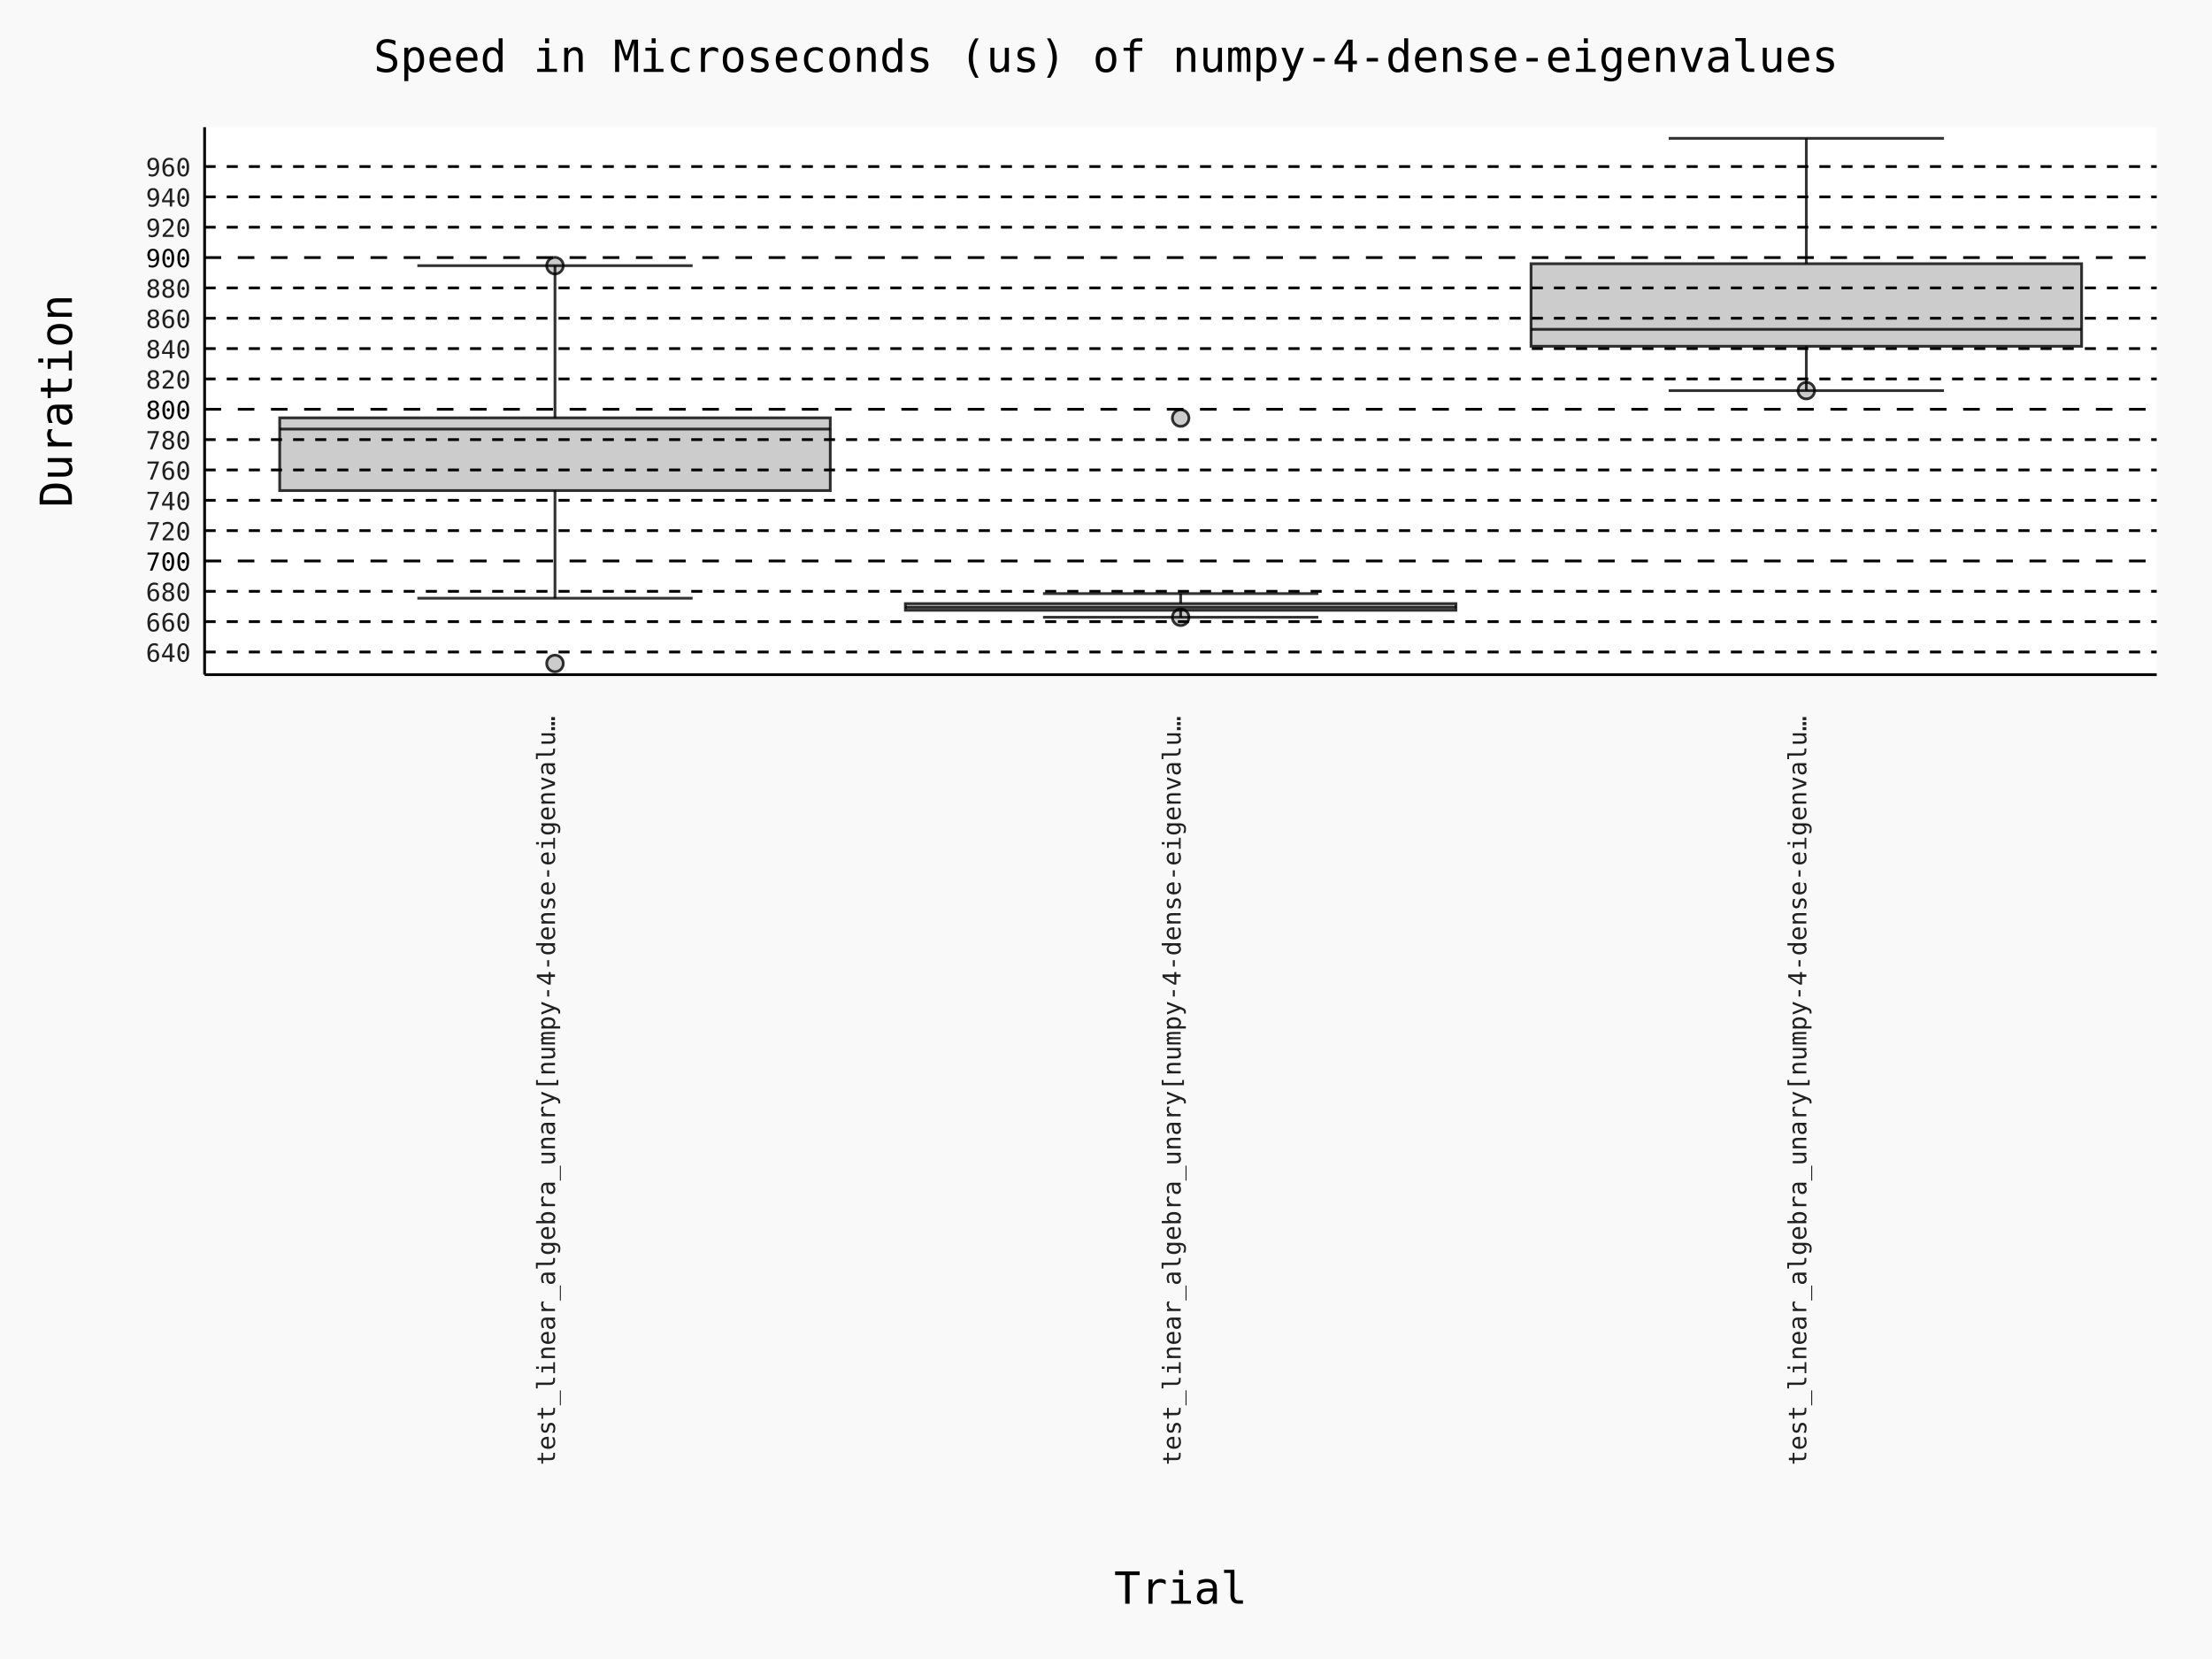
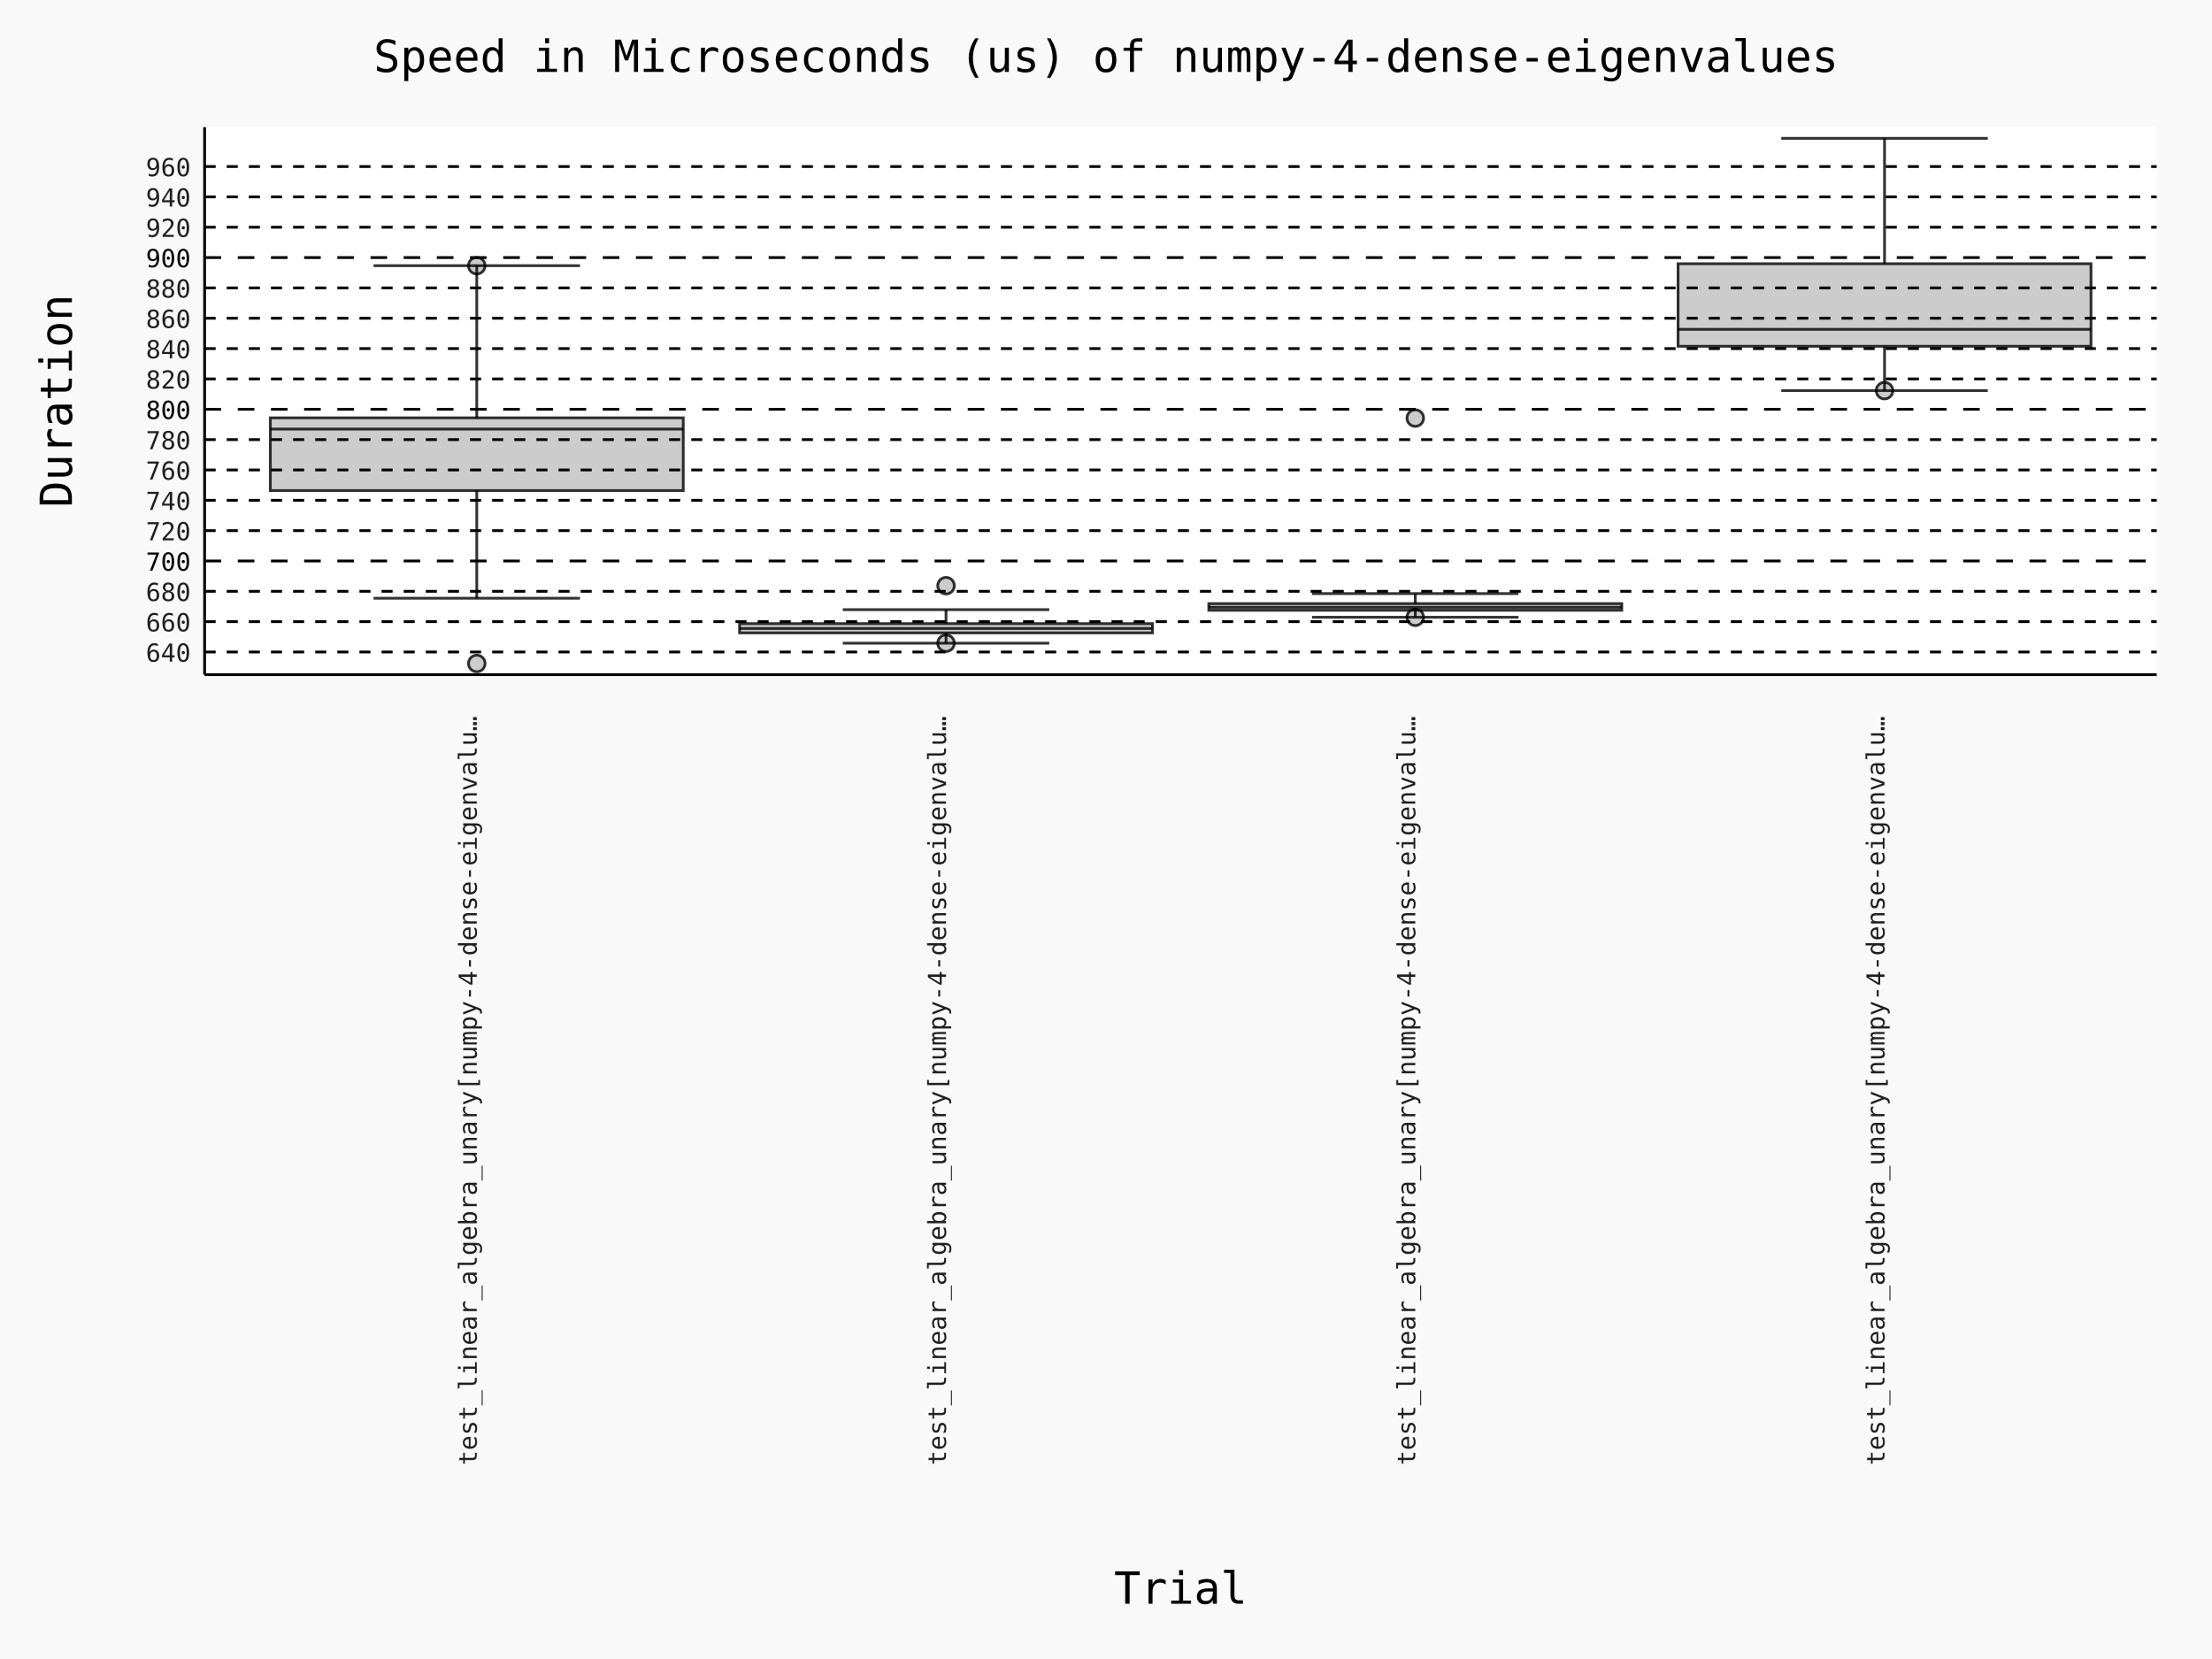
- <svg xmlns="http://www.w3.org/2000/svg" id="chart-c63e9d6b-fcba-409c-8616-4ccd63e39ff2" class="pygal-chart" viewBox="0 0 800 600">
+ <svg xmlns="http://www.w3.org/2000/svg" id="chart-5cdce10c-6504-4b0d-adee-adbab6162734" class="pygal-chart" viewBox="0 0 800 600">
  <defs>
-     <style type="text/css">#chart-c63e9d6b-fcba-409c-8616-4ccd63e39ff2{-webkit-user-select:none;-webkit-font-smoothing:antialiased;font-family:Consolas,"Deja Vu Sans Mono","Bitstream Vera Sans Mono","Courier New",monospace}#chart-c63e9d6b-fcba-409c-8616-4ccd63e39ff2 .title{font-family:Consolas,"Deja Vu Sans Mono","Bitstream Vera Sans Mono","Courier New",monospace;font-size:16px}#chart-c63e9d6b-fcba-409c-8616-4ccd63e39ff2 .legends .legend text{font-family:Consolas,"Deja Vu Sans Mono","Bitstream Vera Sans Mono","Courier New",monospace;font-size:14px}#chart-c63e9d6b-fcba-409c-8616-4ccd63e39ff2 .axis text{font-family:Consolas,"Deja Vu Sans Mono","Bitstream Vera Sans Mono","Courier New",monospace;font-size:10px}#chart-c63e9d6b-fcba-409c-8616-4ccd63e39ff2 .axis text.major{font-family:Consolas,"Deja Vu Sans Mono","Bitstream Vera Sans Mono","Courier New",monospace;font-size:10px}#chart-c63e9d6b-fcba-409c-8616-4ccd63e39ff2 .text-overlay text.value{font-family:Consolas,"Deja Vu Sans Mono","Bitstream Vera Sans Mono","Courier New",monospace;font-size:16px}#chart-c63e9d6b-fcba-409c-8616-4ccd63e39ff2 .text-overlay text.label{font-family:Consolas,"Deja Vu Sans Mono","Bitstream Vera Sans Mono","Courier New",monospace;font-size:10px}#chart-c63e9d6b-fcba-409c-8616-4ccd63e39ff2 .tooltip{font-family:Consolas,"Deja Vu Sans Mono","Bitstream Vera Sans Mono","Courier New",monospace;font-size:14px}#chart-c63e9d6b-fcba-409c-8616-4ccd63e39ff2 text.no_data{font-family:Consolas,"Deja Vu Sans Mono","Bitstream Vera Sans Mono","Courier New",monospace;font-size:64px}
- #chart-c63e9d6b-fcba-409c-8616-4ccd63e39ff2{background-color:rgba(249,249,249,1)}#chart-c63e9d6b-fcba-409c-8616-4ccd63e39ff2 path,#chart-c63e9d6b-fcba-409c-8616-4ccd63e39ff2 line,#chart-c63e9d6b-fcba-409c-8616-4ccd63e39ff2 rect,#chart-c63e9d6b-fcba-409c-8616-4ccd63e39ff2 circle{-webkit-transition:150ms;-moz-transition:150ms;transition:150ms}#chart-c63e9d6b-fcba-409c-8616-4ccd63e39ff2 .graph &gt; .background{fill:rgba(249,249,249,1)}#chart-c63e9d6b-fcba-409c-8616-4ccd63e39ff2 .plot &gt; .background{fill:rgba(255,255,255,1)}#chart-c63e9d6b-fcba-409c-8616-4ccd63e39ff2 .graph{fill:rgba(0,0,0,.87)}#chart-c63e9d6b-fcba-409c-8616-4ccd63e39ff2 text.no_data{fill:rgba(0,0,0,1)}#chart-c63e9d6b-fcba-409c-8616-4ccd63e39ff2 .title{fill:rgba(0,0,0,1)}#chart-c63e9d6b-fcba-409c-8616-4ccd63e39ff2 .legends .legend text{fill:rgba(0,0,0,.87)}#chart-c63e9d6b-fcba-409c-8616-4ccd63e39ff2 .legends .legend:hover text{fill:rgba(0,0,0,1)}#chart-c63e9d6b-fcba-409c-8616-4ccd63e39ff2 .axis .line{stroke:rgba(0,0,0,1)}#chart-c63e9d6b-fcba-409c-8616-4ccd63e39ff2 .axis .guide.line{stroke:rgba(0,0,0,.54)}#chart-c63e9d6b-fcba-409c-8616-4ccd63e39ff2 .axis .major.line{stroke:rgba(0,0,0,.87)}#chart-c63e9d6b-fcba-409c-8616-4ccd63e39ff2 .axis text.major{fill:rgba(0,0,0,1)}#chart-c63e9d6b-fcba-409c-8616-4ccd63e39ff2 .axis.y .guides:hover .guide.line,#chart-c63e9d6b-fcba-409c-8616-4ccd63e39ff2 .line-graph .axis.x .guides:hover .guide.line,#chart-c63e9d6b-fcba-409c-8616-4ccd63e39ff2 .stackedline-graph .axis.x .guides:hover .guide.line,#chart-c63e9d6b-fcba-409c-8616-4ccd63e39ff2 .xy-graph .axis.x .guides:hover .guide.line{stroke:rgba(0,0,0,1)}#chart-c63e9d6b-fcba-409c-8616-4ccd63e39ff2 .axis .guides:hover text{fill:rgba(0,0,0,1)}#chart-c63e9d6b-fcba-409c-8616-4ccd63e39ff2 .reactive{fill-opacity:.7;stroke-opacity:.8;stroke-width:1}#chart-c63e9d6b-fcba-409c-8616-4ccd63e39ff2 .ci{stroke:rgba(0,0,0,.87)}#chart-c63e9d6b-fcba-409c-8616-4ccd63e39ff2 .reactive.active,#chart-c63e9d6b-fcba-409c-8616-4ccd63e39ff2 .active .reactive{fill-opacity:.8;stroke-opacity:.9;stroke-width:4}#chart-c63e9d6b-fcba-409c-8616-4ccd63e39ff2 .ci .reactive.active{stroke-width:1.5}#chart-c63e9d6b-fcba-409c-8616-4ccd63e39ff2 .series text{fill:rgba(0,0,0,1)}#chart-c63e9d6b-fcba-409c-8616-4ccd63e39ff2 .tooltip rect{fill:rgba(255,255,255,1);stroke:rgba(0,0,0,1);-webkit-transition:opacity 150ms;-moz-transition:opacity 150ms;transition:opacity 150ms}#chart-c63e9d6b-fcba-409c-8616-4ccd63e39ff2 .tooltip .label{fill:rgba(0,0,0,.87)}#chart-c63e9d6b-fcba-409c-8616-4ccd63e39ff2 .tooltip .label{fill:rgba(0,0,0,.87)}#chart-c63e9d6b-fcba-409c-8616-4ccd63e39ff2 .tooltip .legend{font-size:.8em;fill:rgba(0,0,0,.54)}#chart-c63e9d6b-fcba-409c-8616-4ccd63e39ff2 .tooltip .x_label{font-size:.6em;fill:rgba(0,0,0,1)}#chart-c63e9d6b-fcba-409c-8616-4ccd63e39ff2 .tooltip .xlink{font-size:.5em;text-decoration:underline}#chart-c63e9d6b-fcba-409c-8616-4ccd63e39ff2 .tooltip .value{font-size:1.5em}#chart-c63e9d6b-fcba-409c-8616-4ccd63e39ff2 .bound{font-size:.5em}#chart-c63e9d6b-fcba-409c-8616-4ccd63e39ff2 .max-value{font-size:.75em;fill:rgba(0,0,0,.54)}#chart-c63e9d6b-fcba-409c-8616-4ccd63e39ff2 .map-element{fill:rgba(255,255,255,1);stroke:rgba(0,0,0,.54) !important}#chart-c63e9d6b-fcba-409c-8616-4ccd63e39ff2 .map-element .reactive{fill-opacity:inherit;stroke-opacity:inherit}#chart-c63e9d6b-fcba-409c-8616-4ccd63e39ff2 .color-0,#chart-c63e9d6b-fcba-409c-8616-4ccd63e39ff2 .color-0 a:visited{stroke:#000000;fill:#000000}#chart-c63e9d6b-fcba-409c-8616-4ccd63e39ff2 .color-1,#chart-c63e9d6b-fcba-409c-8616-4ccd63e39ff2 .color-1 a:visited{stroke:#000000;fill:#000000}#chart-c63e9d6b-fcba-409c-8616-4ccd63e39ff2 .color-2,#chart-c63e9d6b-fcba-409c-8616-4ccd63e39ff2 .color-2 a:visited{stroke:#000000;fill:#000000}#chart-c63e9d6b-fcba-409c-8616-4ccd63e39ff2 .text-overlay .color-0 text{fill:white}#chart-c63e9d6b-fcba-409c-8616-4ccd63e39ff2 .text-overlay .color-1 text{fill:white}#chart-c63e9d6b-fcba-409c-8616-4ccd63e39ff2 .text-overlay .color-2 text{fill:white}
- #chart-c63e9d6b-fcba-409c-8616-4ccd63e39ff2 text.no_data{text-anchor:middle}#chart-c63e9d6b-fcba-409c-8616-4ccd63e39ff2 .guide.line{fill:none}#chart-c63e9d6b-fcba-409c-8616-4ccd63e39ff2 .centered{text-anchor:middle}#chart-c63e9d6b-fcba-409c-8616-4ccd63e39ff2 .title{text-anchor:middle}#chart-c63e9d6b-fcba-409c-8616-4ccd63e39ff2 .legends .legend text{fill-opacity:1}#chart-c63e9d6b-fcba-409c-8616-4ccd63e39ff2 .axis.x text{text-anchor:middle}#chart-c63e9d6b-fcba-409c-8616-4ccd63e39ff2 .axis.x:not(.web) text[transform]{text-anchor:start}#chart-c63e9d6b-fcba-409c-8616-4ccd63e39ff2 .axis.x:not(.web) text[transform].backwards{text-anchor:end}#chart-c63e9d6b-fcba-409c-8616-4ccd63e39ff2 .axis.y text{text-anchor:end}#chart-c63e9d6b-fcba-409c-8616-4ccd63e39ff2 .axis.y text[transform].backwards{text-anchor:start}#chart-c63e9d6b-fcba-409c-8616-4ccd63e39ff2 .axis.y2 text{text-anchor:start}#chart-c63e9d6b-fcba-409c-8616-4ccd63e39ff2 .axis.y2 text[transform].backwards{text-anchor:end}#chart-c63e9d6b-fcba-409c-8616-4ccd63e39ff2 .axis .guide.line{stroke-dasharray:4,4;stroke:black}#chart-c63e9d6b-fcba-409c-8616-4ccd63e39ff2 .axis .major.guide.line{stroke-dasharray:6,6;stroke:black}#chart-c63e9d6b-fcba-409c-8616-4ccd63e39ff2 .horizontal .axis.y .guide.line,#chart-c63e9d6b-fcba-409c-8616-4ccd63e39ff2 .horizontal .axis.y2 .guide.line,#chart-c63e9d6b-fcba-409c-8616-4ccd63e39ff2 .vertical .axis.x .guide.line{opacity:0}#chart-c63e9d6b-fcba-409c-8616-4ccd63e39ff2 .horizontal .axis.always_show .guide.line,#chart-c63e9d6b-fcba-409c-8616-4ccd63e39ff2 .vertical .axis.always_show .guide.line{opacity:1 !important}#chart-c63e9d6b-fcba-409c-8616-4ccd63e39ff2 .axis.y .guides:hover .guide.line,#chart-c63e9d6b-fcba-409c-8616-4ccd63e39ff2 .axis.y2 .guides:hover .guide.line,#chart-c63e9d6b-fcba-409c-8616-4ccd63e39ff2 .axis.x .guides:hover .guide.line{opacity:1}#chart-c63e9d6b-fcba-409c-8616-4ccd63e39ff2 .axis .guides:hover text{opacity:1}#chart-c63e9d6b-fcba-409c-8616-4ccd63e39ff2 .nofill{fill:none}#chart-c63e9d6b-fcba-409c-8616-4ccd63e39ff2 .subtle-fill{fill-opacity:.2}#chart-c63e9d6b-fcba-409c-8616-4ccd63e39ff2 .dot{stroke-width:1px;fill-opacity:1;stroke-opacity:1}#chart-c63e9d6b-fcba-409c-8616-4ccd63e39ff2 .dot.active{stroke-width:5px}#chart-c63e9d6b-fcba-409c-8616-4ccd63e39ff2 .dot.negative{fill:transparent}#chart-c63e9d6b-fcba-409c-8616-4ccd63e39ff2 text,#chart-c63e9d6b-fcba-409c-8616-4ccd63e39ff2 tspan{stroke:none !important}#chart-c63e9d6b-fcba-409c-8616-4ccd63e39ff2 .series text.active{opacity:1}#chart-c63e9d6b-fcba-409c-8616-4ccd63e39ff2 .tooltip rect{fill-opacity:.95;stroke-width:.5}#chart-c63e9d6b-fcba-409c-8616-4ccd63e39ff2 .tooltip text{fill-opacity:1}#chart-c63e9d6b-fcba-409c-8616-4ccd63e39ff2 .showable{visibility:hidden}#chart-c63e9d6b-fcba-409c-8616-4ccd63e39ff2 .showable.shown{visibility:visible}#chart-c63e9d6b-fcba-409c-8616-4ccd63e39ff2 .gauge-background{fill:rgba(229,229,229,1);stroke:none}#chart-c63e9d6b-fcba-409c-8616-4ccd63e39ff2 .bg-lines{stroke:rgba(249,249,249,1);stroke-width:2px}
+     <style type="text/css">#chart-5cdce10c-6504-4b0d-adee-adbab6162734{-webkit-user-select:none;-webkit-font-smoothing:antialiased;font-family:Consolas,"Deja Vu Sans Mono","Bitstream Vera Sans Mono","Courier New",monospace}#chart-5cdce10c-6504-4b0d-adee-adbab6162734 .title{font-family:Consolas,"Deja Vu Sans Mono","Bitstream Vera Sans Mono","Courier New",monospace;font-size:16px}#chart-5cdce10c-6504-4b0d-adee-adbab6162734 .legends .legend text{font-family:Consolas,"Deja Vu Sans Mono","Bitstream Vera Sans Mono","Courier New",monospace;font-size:14px}#chart-5cdce10c-6504-4b0d-adee-adbab6162734 .axis text{font-family:Consolas,"Deja Vu Sans Mono","Bitstream Vera Sans Mono","Courier New",monospace;font-size:10px}#chart-5cdce10c-6504-4b0d-adee-adbab6162734 .axis text.major{font-family:Consolas,"Deja Vu Sans Mono","Bitstream Vera Sans Mono","Courier New",monospace;font-size:10px}#chart-5cdce10c-6504-4b0d-adee-adbab6162734 .text-overlay text.value{font-family:Consolas,"Deja Vu Sans Mono","Bitstream Vera Sans Mono","Courier New",monospace;font-size:16px}#chart-5cdce10c-6504-4b0d-adee-adbab6162734 .text-overlay text.label{font-family:Consolas,"Deja Vu Sans Mono","Bitstream Vera Sans Mono","Courier New",monospace;font-size:10px}#chart-5cdce10c-6504-4b0d-adee-adbab6162734 .tooltip{font-family:Consolas,"Deja Vu Sans Mono","Bitstream Vera Sans Mono","Courier New",monospace;font-size:14px}#chart-5cdce10c-6504-4b0d-adee-adbab6162734 text.no_data{font-family:Consolas,"Deja Vu Sans Mono","Bitstream Vera Sans Mono","Courier New",monospace;font-size:64px}
+ #chart-5cdce10c-6504-4b0d-adee-adbab6162734{background-color:rgba(249,249,249,1)}#chart-5cdce10c-6504-4b0d-adee-adbab6162734 path,#chart-5cdce10c-6504-4b0d-adee-adbab6162734 line,#chart-5cdce10c-6504-4b0d-adee-adbab6162734 rect,#chart-5cdce10c-6504-4b0d-adee-adbab6162734 circle{-webkit-transition:150ms;-moz-transition:150ms;transition:150ms}#chart-5cdce10c-6504-4b0d-adee-adbab6162734 .graph &gt; .background{fill:rgba(249,249,249,1)}#chart-5cdce10c-6504-4b0d-adee-adbab6162734 .plot &gt; .background{fill:rgba(255,255,255,1)}#chart-5cdce10c-6504-4b0d-adee-adbab6162734 .graph{fill:rgba(0,0,0,.87)}#chart-5cdce10c-6504-4b0d-adee-adbab6162734 text.no_data{fill:rgba(0,0,0,1)}#chart-5cdce10c-6504-4b0d-adee-adbab6162734 .title{fill:rgba(0,0,0,1)}#chart-5cdce10c-6504-4b0d-adee-adbab6162734 .legends .legend text{fill:rgba(0,0,0,.87)}#chart-5cdce10c-6504-4b0d-adee-adbab6162734 .legends .legend:hover text{fill:rgba(0,0,0,1)}#chart-5cdce10c-6504-4b0d-adee-adbab6162734 .axis .line{stroke:rgba(0,0,0,1)}#chart-5cdce10c-6504-4b0d-adee-adbab6162734 .axis .guide.line{stroke:rgba(0,0,0,.54)}#chart-5cdce10c-6504-4b0d-adee-adbab6162734 .axis .major.line{stroke:rgba(0,0,0,.87)}#chart-5cdce10c-6504-4b0d-adee-adbab6162734 .axis text.major{fill:rgba(0,0,0,1)}#chart-5cdce10c-6504-4b0d-adee-adbab6162734 .axis.y .guides:hover .guide.line,#chart-5cdce10c-6504-4b0d-adee-adbab6162734 .line-graph .axis.x .guides:hover .guide.line,#chart-5cdce10c-6504-4b0d-adee-adbab6162734 .stackedline-graph .axis.x .guides:hover .guide.line,#chart-5cdce10c-6504-4b0d-adee-adbab6162734 .xy-graph .axis.x .guides:hover .guide.line{stroke:rgba(0,0,0,1)}#chart-5cdce10c-6504-4b0d-adee-adbab6162734 .axis .guides:hover text{fill:rgba(0,0,0,1)}#chart-5cdce10c-6504-4b0d-adee-adbab6162734 .reactive{fill-opacity:.7;stroke-opacity:.8;stroke-width:1}#chart-5cdce10c-6504-4b0d-adee-adbab6162734 .ci{stroke:rgba(0,0,0,.87)}#chart-5cdce10c-6504-4b0d-adee-adbab6162734 .reactive.active,#chart-5cdce10c-6504-4b0d-adee-adbab6162734 .active .reactive{fill-opacity:.8;stroke-opacity:.9;stroke-width:4}#chart-5cdce10c-6504-4b0d-adee-adbab6162734 .ci .reactive.active{stroke-width:1.5}#chart-5cdce10c-6504-4b0d-adee-adbab6162734 .series text{fill:rgba(0,0,0,1)}#chart-5cdce10c-6504-4b0d-adee-adbab6162734 .tooltip rect{fill:rgba(255,255,255,1);stroke:rgba(0,0,0,1);-webkit-transition:opacity 150ms;-moz-transition:opacity 150ms;transition:opacity 150ms}#chart-5cdce10c-6504-4b0d-adee-adbab6162734 .tooltip .label{fill:rgba(0,0,0,.87)}#chart-5cdce10c-6504-4b0d-adee-adbab6162734 .tooltip .label{fill:rgba(0,0,0,.87)}#chart-5cdce10c-6504-4b0d-adee-adbab6162734 .tooltip .legend{font-size:.8em;fill:rgba(0,0,0,.54)}#chart-5cdce10c-6504-4b0d-adee-adbab6162734 .tooltip .x_label{font-size:.6em;fill:rgba(0,0,0,1)}#chart-5cdce10c-6504-4b0d-adee-adbab6162734 .tooltip .xlink{font-size:.5em;text-decoration:underline}#chart-5cdce10c-6504-4b0d-adee-adbab6162734 .tooltip .value{font-size:1.5em}#chart-5cdce10c-6504-4b0d-adee-adbab6162734 .bound{font-size:.5em}#chart-5cdce10c-6504-4b0d-adee-adbab6162734 .max-value{font-size:.75em;fill:rgba(0,0,0,.54)}#chart-5cdce10c-6504-4b0d-adee-adbab6162734 .map-element{fill:rgba(255,255,255,1);stroke:rgba(0,0,0,.54) !important}#chart-5cdce10c-6504-4b0d-adee-adbab6162734 .map-element .reactive{fill-opacity:inherit;stroke-opacity:inherit}#chart-5cdce10c-6504-4b0d-adee-adbab6162734 .color-0,#chart-5cdce10c-6504-4b0d-adee-adbab6162734 .color-0 a:visited{stroke:#000000;fill:#000000}#chart-5cdce10c-6504-4b0d-adee-adbab6162734 .color-1,#chart-5cdce10c-6504-4b0d-adee-adbab6162734 .color-1 a:visited{stroke:#000000;fill:#000000}#chart-5cdce10c-6504-4b0d-adee-adbab6162734 .color-2,#chart-5cdce10c-6504-4b0d-adee-adbab6162734 .color-2 a:visited{stroke:#000000;fill:#000000}#chart-5cdce10c-6504-4b0d-adee-adbab6162734 .color-3,#chart-5cdce10c-6504-4b0d-adee-adbab6162734 .color-3 a:visited{stroke:#000000;fill:#000000}#chart-5cdce10c-6504-4b0d-adee-adbab6162734 .text-overlay .color-0 text{fill:white}#chart-5cdce10c-6504-4b0d-adee-adbab6162734 .text-overlay .color-1 text{fill:white}#chart-5cdce10c-6504-4b0d-adee-adbab6162734 .text-overlay .color-2 text{fill:white}#chart-5cdce10c-6504-4b0d-adee-adbab6162734 .text-overlay .color-3 text{fill:white}
+ #chart-5cdce10c-6504-4b0d-adee-adbab6162734 text.no_data{text-anchor:middle}#chart-5cdce10c-6504-4b0d-adee-adbab6162734 .guide.line{fill:none}#chart-5cdce10c-6504-4b0d-adee-adbab6162734 .centered{text-anchor:middle}#chart-5cdce10c-6504-4b0d-adee-adbab6162734 .title{text-anchor:middle}#chart-5cdce10c-6504-4b0d-adee-adbab6162734 .legends .legend text{fill-opacity:1}#chart-5cdce10c-6504-4b0d-adee-adbab6162734 .axis.x text{text-anchor:middle}#chart-5cdce10c-6504-4b0d-adee-adbab6162734 .axis.x:not(.web) text[transform]{text-anchor:start}#chart-5cdce10c-6504-4b0d-adee-adbab6162734 .axis.x:not(.web) text[transform].backwards{text-anchor:end}#chart-5cdce10c-6504-4b0d-adee-adbab6162734 .axis.y text{text-anchor:end}#chart-5cdce10c-6504-4b0d-adee-adbab6162734 .axis.y text[transform].backwards{text-anchor:start}#chart-5cdce10c-6504-4b0d-adee-adbab6162734 .axis.y2 text{text-anchor:start}#chart-5cdce10c-6504-4b0d-adee-adbab6162734 .axis.y2 text[transform].backwards{text-anchor:end}#chart-5cdce10c-6504-4b0d-adee-adbab6162734 .axis .guide.line{stroke-dasharray:4,4;stroke:black}#chart-5cdce10c-6504-4b0d-adee-adbab6162734 .axis .major.guide.line{stroke-dasharray:6,6;stroke:black}#chart-5cdce10c-6504-4b0d-adee-adbab6162734 .horizontal .axis.y .guide.line,#chart-5cdce10c-6504-4b0d-adee-adbab6162734 .horizontal .axis.y2 .guide.line,#chart-5cdce10c-6504-4b0d-adee-adbab6162734 .vertical .axis.x .guide.line{opacity:0}#chart-5cdce10c-6504-4b0d-adee-adbab6162734 .horizontal .axis.always_show .guide.line,#chart-5cdce10c-6504-4b0d-adee-adbab6162734 .vertical .axis.always_show .guide.line{opacity:1 !important}#chart-5cdce10c-6504-4b0d-adee-adbab6162734 .axis.y .guides:hover .guide.line,#chart-5cdce10c-6504-4b0d-adee-adbab6162734 .axis.y2 .guides:hover .guide.line,#chart-5cdce10c-6504-4b0d-adee-adbab6162734 .axis.x .guides:hover .guide.line{opacity:1}#chart-5cdce10c-6504-4b0d-adee-adbab6162734 .axis .guides:hover text{opacity:1}#chart-5cdce10c-6504-4b0d-adee-adbab6162734 .nofill{fill:none}#chart-5cdce10c-6504-4b0d-adee-adbab6162734 .subtle-fill{fill-opacity:.2}#chart-5cdce10c-6504-4b0d-adee-adbab6162734 .dot{stroke-width:1px;fill-opacity:1;stroke-opacity:1}#chart-5cdce10c-6504-4b0d-adee-adbab6162734 .dot.active{stroke-width:5px}#chart-5cdce10c-6504-4b0d-adee-adbab6162734 .dot.negative{fill:transparent}#chart-5cdce10c-6504-4b0d-adee-adbab6162734 text,#chart-5cdce10c-6504-4b0d-adee-adbab6162734 tspan{stroke:none !important}#chart-5cdce10c-6504-4b0d-adee-adbab6162734 .series text.active{opacity:1}#chart-5cdce10c-6504-4b0d-adee-adbab6162734 .tooltip rect{fill-opacity:.95;stroke-width:.5}#chart-5cdce10c-6504-4b0d-adee-adbab6162734 .tooltip text{fill-opacity:1}#chart-5cdce10c-6504-4b0d-adee-adbab6162734 .showable{visibility:hidden}#chart-5cdce10c-6504-4b0d-adee-adbab6162734 .showable.shown{visibility:visible}#chart-5cdce10c-6504-4b0d-adee-adbab6162734 .gauge-background{fill:rgba(229,229,229,1);stroke:none}#chart-5cdce10c-6504-4b0d-adee-adbab6162734 .bg-lines{stroke:rgba(249,249,249,1);stroke-width:2px}
.tooltip .value{font-size:1em !important}.axis text{font-size:9px !important}</style>
  </defs>
  <g class="graph custombox-graph vertical">
    <rect x="0" y="0" width="800" height="600" class="background" />
    <g transform="translate(74, 46)" class="plot">
      <rect x="0" y="0" width="706.0" height="198.0" class="background" />
      <g class="axis y always_show">
        <path d="M0 198 h706" class="line" />
        <g class="guides">
          <path d="M0 189.803 h706" class="guide line" />
          <text x="-5" y="193.303" class="">640</text>
        </g>
        <g class="guides">
          <path d="M0 178.83 h706" class="guide line" />
          <text x="-5" y="182.33" class="">660</text>
        </g>
        <g class="guides">
          <path d="M0 167.857 h706" class="guide line" />
          <text x="-5" y="171.357" class="">680</text>
        </g>
        <g class="guides">
          <path d="M0 156.884 h706" class="major guide line" />
          <text x="-5" y="160.384" class="major">700</text>
        </g>
        <g class="guides">
          <path d="M0 145.91 h706" class="guide line" />
          <text x="-5" y="149.41" class="">720</text>
        </g>
        <g class="guides">
          <path d="M0 134.937 h706" class="guide line" />
          <text x="-5" y="138.437" class="">740</text>
        </g>
        <g class="guides">
          <path d="M0 123.964 h706" class="guide line" />
          <text x="-5" y="127.464" class="">760</text>
        </g>
        <g class="guides">
          <path d="M0 112.991 h706" class="guide line" />
          <text x="-5" y="116.491" class="">780</text>
        </g>
        <g class="guides">
          <path d="M0 102.018 h706" class="major guide line" />
          <text x="-5" y="105.518" class="major">800</text>
        </g>
        <g class="guides">
          <path d="M0 91.044 h706" class="guide line" />
          <text x="-5" y="94.544" class="">820</text>
        </g>
        <g class="guides">
          <path d="M0 80.071 h706" class="guide line" />
          <text x="-5" y="83.571" class="">840</text>
        </g>
        <g class="guides">
          <path d="M0 69.098 h706" class="guide line" />
          <text x="-5" y="72.598" class="">860</text>
        </g>
        <g class="guides">
          <path d="M0 58.125 h706" class="guide line" />
          <text x="-5" y="61.625" class="">880</text>
        </g>
        <g class="guides">
          <path d="M0 47.152 h706" class="major guide line" />
          <text x="-5" y="50.652" class="major">900</text>
        </g>
        <g class="guides">
          <path d="M0 36.179 h706" class="guide line" />
          <text x="-5" y="39.679" class="">920</text>
        </g>
        <g class="guides">
          <path d="M0 25.205 h706" class="guide line" />
          <text x="-5" y="28.705" class="">940</text>
        </g>
        <g class="guides">
          <path d="M0 14.232 h706" class="guide line" />
          <text x="-5" y="17.732" class="">960</text>
        </g>
      </g>
      <g class="axis x">
        <path d="M0 0 v198" class="line" />
        <g class="guides">
-           <path d="M126.718 0 v198" class="guide line" />
-           <text x="126.718" y="213.0" class="backwards" transform="rotate(270 126.7179 213)">test_linear_algebra_unary[numpy-4-dense-eigenvalu…</text>
+           <path d="M98.433 0 v198" class="guide line" />
+           <text x="98.433" y="213.0" class="backwards" transform="rotate(270 98.43269 213)">test_linear_algebra_unary[numpy-4-dense-eigenvalu…</text>
        </g>
        <g class="guides">
-           <path d="M353 0 v198" class="guide line" />
-           <text x="353.0" y="213.0" class="backwards" transform="rotate(270 353 213)">test_linear_algebra_unary[numpy-4-dense-eigenvalu…</text>
+           <path d="M268.144 0 v198" class="guide line" />
+           <text x="268.144" y="213.0" class="backwards" transform="rotate(270 268.1442 213)">test_linear_algebra_unary[numpy-4-dense-eigenvalu…</text>
        </g>
        <g class="guides">
-           <path d="M579.282 0 v198" class="guide line" />
-           <text x="579.282" y="213.0" class="backwards" transform="rotate(270 579.2821 213)">test_linear_algebra_unary[numpy-4-dense-eigenvalu…</text>
+           <path d="M437.856 0 v198" class="guide line" />
+           <text x="437.856" y="213.0" class="backwards" transform="rotate(270 437.8558 213)">test_linear_algebra_unary[numpy-4-dense-eigenvalu…</text>
+         </g>
+         <g class="guides">
+           <path d="M607.567 0 v198" class="guide line" />
+           <text x="607.567" y="213.0" class="backwards" transform="rotate(270 607.5673 213)">test_linear_algebra_unary[numpy-4-dense-eigenvalu…</text>
        </g>
      </g>
      <g class="series serie-0 color-0">
        <g class="boxes">
          <g class="box">
-             <path stroke-width="3" d="M76.936 170.357 L176.5 170.357" class="reactive tooltip-trigger" />
-             <path stroke-width="3" d="M27.154 109.178 L226.282 109.178" class="reactive tooltip-trigger" />
-             <path stroke-width="3" d="M76.936 50.083 L176.5 50.083" class="reactive tooltip-trigger" />
-             <path stroke-width="2" d="M126.718 170.357 L126.718 131.427" class="reactive tooltip-trigger" />
-             <path stroke-width="2" d="M126.718 50.083 L126.718 105.118" class="reactive tooltip-trigger" />
-             <rect x="27.154" y="105.118" height="26.31" width="199.128" class="subtle-fill reactive tooltip-trigger" />
-             <circle cx="126.718" cy="193.951" r="3" class="subtle-fill reactive tooltip-trigger" />
-             <circle cx="126.718" cy="50.083" r="3" class="subtle-fill reactive tooltip-trigger" />
+             <path stroke-width="3" d="M61.096 170.357 L135.769 170.357" class="reactive tooltip-trigger" />
+             <path stroke-width="3" d="M23.76 109.178 L173.106 109.178" class="reactive tooltip-trigger" />
+             <path stroke-width="3" d="M61.096 50.083 L135.769 50.083" class="reactive tooltip-trigger" />
+             <path stroke-width="2" d="M98.433 170.357 L98.433 131.427" class="reactive tooltip-trigger" />
+             <path stroke-width="2" d="M98.433 50.083 L98.433 105.118" class="reactive tooltip-trigger" />
+             <rect x="23.76" y="105.118" height="26.31" width="149.346" class="subtle-fill reactive tooltip-trigger" />
+             <circle cx="98.433" cy="193.951" r="3" class="subtle-fill reactive tooltip-trigger" />
+             <circle cx="98.433" cy="50.083" r="3" class="subtle-fill reactive tooltip-trigger" />
          </g>
        </g>
      </g>
      <g class="series serie-1 color-1">
        <g class="boxes">
          <g class="box">
-             <path stroke-width="3" d="M303.218 177.241 L402.782 177.241" class="reactive tooltip-trigger" />
-             <path stroke-width="3" d="M253.436 173.62 L452.564 173.62" class="reactive tooltip-trigger" />
-             <path stroke-width="3" d="M303.218 168.682 L402.782 168.682" class="reactive tooltip-trigger" />
-             <path stroke-width="2" d="M353 177.241 L353 174.717" class="reactive tooltip-trigger" />
-             <path stroke-width="2" d="M353 168.682 L353 172.303" class="reactive tooltip-trigger" />
-             <rect x="253.436" y="172.303" height="2.414" width="199.128" class="subtle-fill reactive tooltip-trigger" />
-             <circle cx="353" cy="177.241" r="3" class="subtle-fill reactive tooltip-trigger" />
-             <circle cx="353" cy="105.203" r="3" class="subtle-fill reactive tooltip-trigger" />
+             <path stroke-width="3" d="M230.808 186.618 L305.481 186.618" class="reactive tooltip-trigger" />
+             <path stroke-width="3" d="M193.471 181.296 L342.817 181.296" class="reactive tooltip-trigger" />
+             <path stroke-width="3" d="M230.808 174.493 L305.481 174.493" class="reactive tooltip-trigger" />
+             <path stroke-width="2" d="M268.144 186.618 L268.144 182.887" class="reactive tooltip-trigger" />
+             <path stroke-width="2" d="M268.144 174.493 L268.144 179.54" class="reactive tooltip-trigger" />
+             <rect x="193.471" y="179.54" height="3.347" width="149.346" class="subtle-fill reactive tooltip-trigger" />
+             <circle cx="268.144" cy="186.618" r="3" class="subtle-fill reactive tooltip-trigger" />
+             <circle cx="268.144" cy="165.824" r="3" class="subtle-fill reactive tooltip-trigger" />
          </g>
        </g>
      </g>
      <g class="series serie-2 color-2">
        <g class="boxes">
          <g class="box">
-             <path stroke-width="3" d="M529.5 95.273 L629.064 95.273" class="reactive tooltip-trigger" />
-             <path stroke-width="3" d="M479.718 73.107 L678.846 73.107" class="reactive tooltip-trigger" />
-             <path stroke-width="3" d="M529.5 4.032 L629.064 4.032" class="reactive tooltip-trigger" />
-             <path stroke-width="2" d="M579.282 95.273 L579.282 79.238" class="reactive tooltip-trigger" />
-             <path stroke-width="2" d="M579.282 4.032 L579.282 49.378" class="reactive tooltip-trigger" />
-             <rect x="479.718" y="49.378" height="29.86" width="199.128" class="subtle-fill reactive tooltip-trigger" />
-             <circle cx="579.282" cy="95.273" r="3" class="subtle-fill reactive tooltip-trigger" />
-             <circle cx="579.282" cy="-988.319" r="3" class="subtle-fill reactive tooltip-trigger" />
+             <path stroke-width="3" d="M400.519 177.241 L475.192 177.241" class="reactive tooltip-trigger" />
+             <path stroke-width="3" d="M363.183 173.62 L512.529 173.62" class="reactive tooltip-trigger" />
+             <path stroke-width="3" d="M400.519 168.682 L475.192 168.682" class="reactive tooltip-trigger" />
+             <path stroke-width="2" d="M437.856 177.241 L437.856 174.717" class="reactive tooltip-trigger" />
+             <path stroke-width="2" d="M437.856 168.682 L437.856 172.303" class="reactive tooltip-trigger" />
+             <rect x="363.183" y="172.303" height="2.414" width="149.346" class="subtle-fill reactive tooltip-trigger" />
+             <circle cx="437.856" cy="177.241" r="3" class="subtle-fill reactive tooltip-trigger" />
+             <circle cx="437.856" cy="105.203" r="3" class="subtle-fill reactive tooltip-trigger" />
+           </g>
+         </g>
+       </g>
+       <g class="series serie-3 color-3">
+         <g class="boxes">
+           <g class="box">
+             <path stroke-width="3" d="M570.231 95.273 L644.904 95.273" class="reactive tooltip-trigger" />
+             <path stroke-width="3" d="M532.894 73.107 L682.24 73.107" class="reactive tooltip-trigger" />
+             <path stroke-width="3" d="M570.231 4.032 L644.904 4.032" class="reactive tooltip-trigger" />
+             <path stroke-width="2" d="M607.567 95.273 L607.567 79.238" class="reactive tooltip-trigger" />
+             <path stroke-width="2" d="M607.567 4.032 L607.567 49.378" class="reactive tooltip-trigger" />
+             <rect x="532.894" y="49.378" height="29.86" width="149.346" class="subtle-fill reactive tooltip-trigger" />
+             <circle cx="607.567" cy="95.273" r="3" class="subtle-fill reactive tooltip-trigger" />
+             <circle cx="607.567" cy="-988.319" r="3" class="subtle-fill reactive tooltip-trigger" />
          </g>
        </g>
      </g>
    </g>
    <g class="titles">
      <text x="400.0" y="26" class="title plot_title">Speed in Microseconds (us) of numpy-4-dense-eigenvalues</text>
      <text x="427.0" y="580.0" class="title">Trial</text>
      <text x="0" y="171.0" class="title" transform="rotate(-90 0 145)">Duration</text>
    </g>
    <g transform="translate(74, 46)" class="plot overlay">
      <g class="series serie-0 color-0" />
      <g class="series serie-1 color-1" />
      <g class="series serie-2 color-2" />
+       <g class="series serie-3 color-3" />
    </g>
    <g transform="translate(74, 46)" class="plot text-overlay">
      <g class="series serie-0 color-0" />
      <g class="series serie-1 color-1" />
      <g class="series serie-2 color-2" />
+       <g class="series serie-3 color-3" />
    </g>
    <g transform="translate(74, 46)" class="plot tooltip-overlay">
      <g transform="translate(0 0)" style="opacity: 0" class="tooltip">
        <rect rx="0" ry="0" width="0" height="0" class="tooltip-box" />
        <g class="text" />
      </g>
    </g>
  </g>
</svg>
